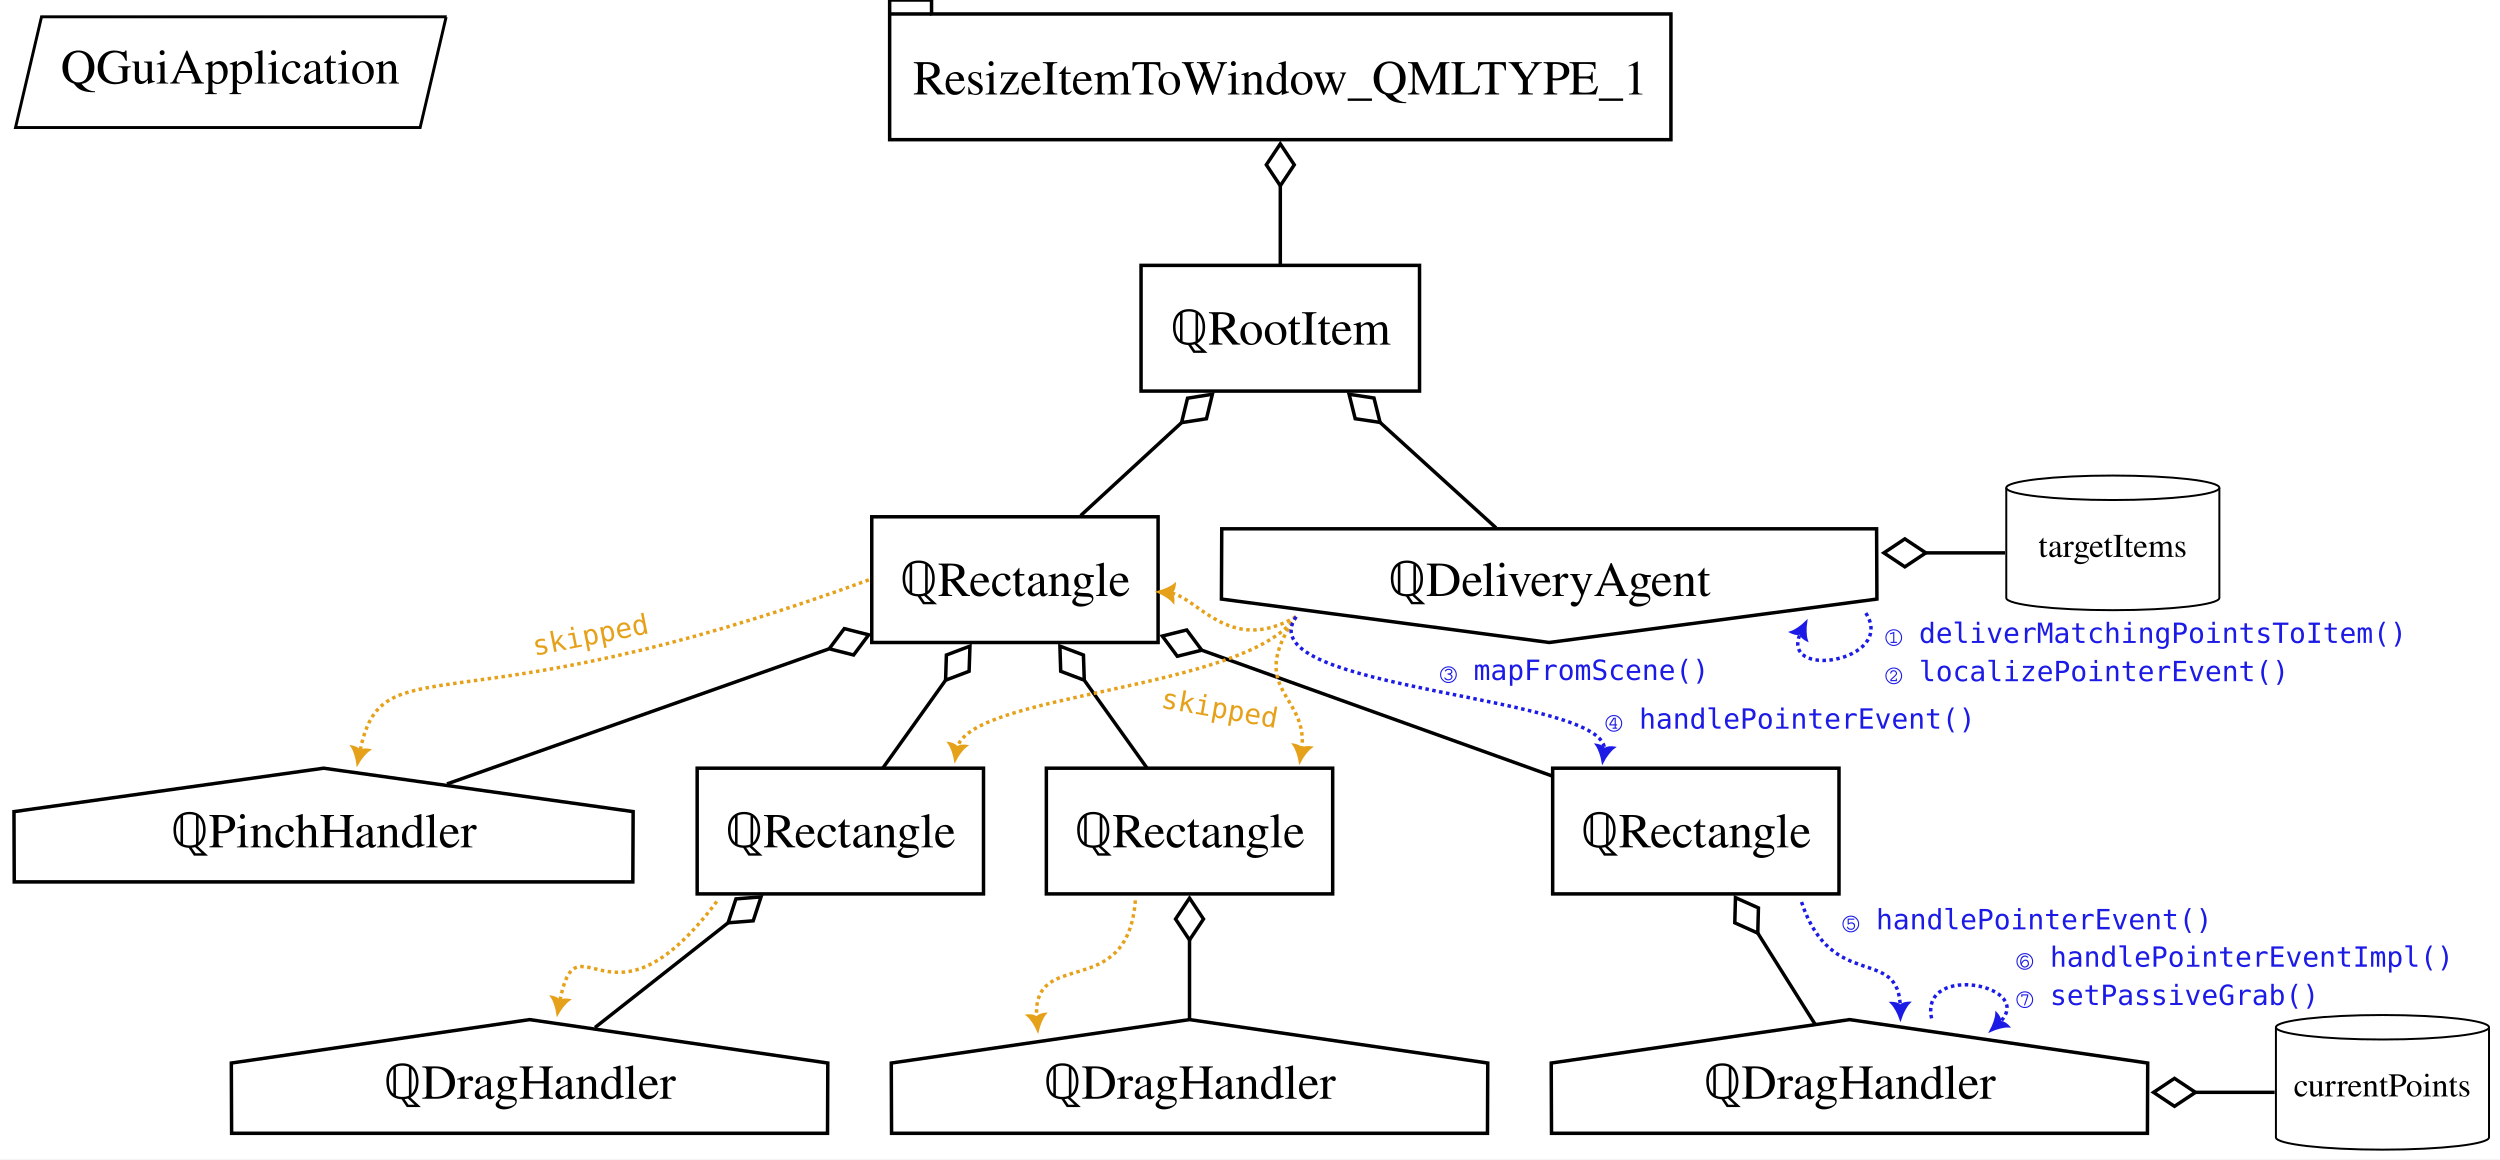
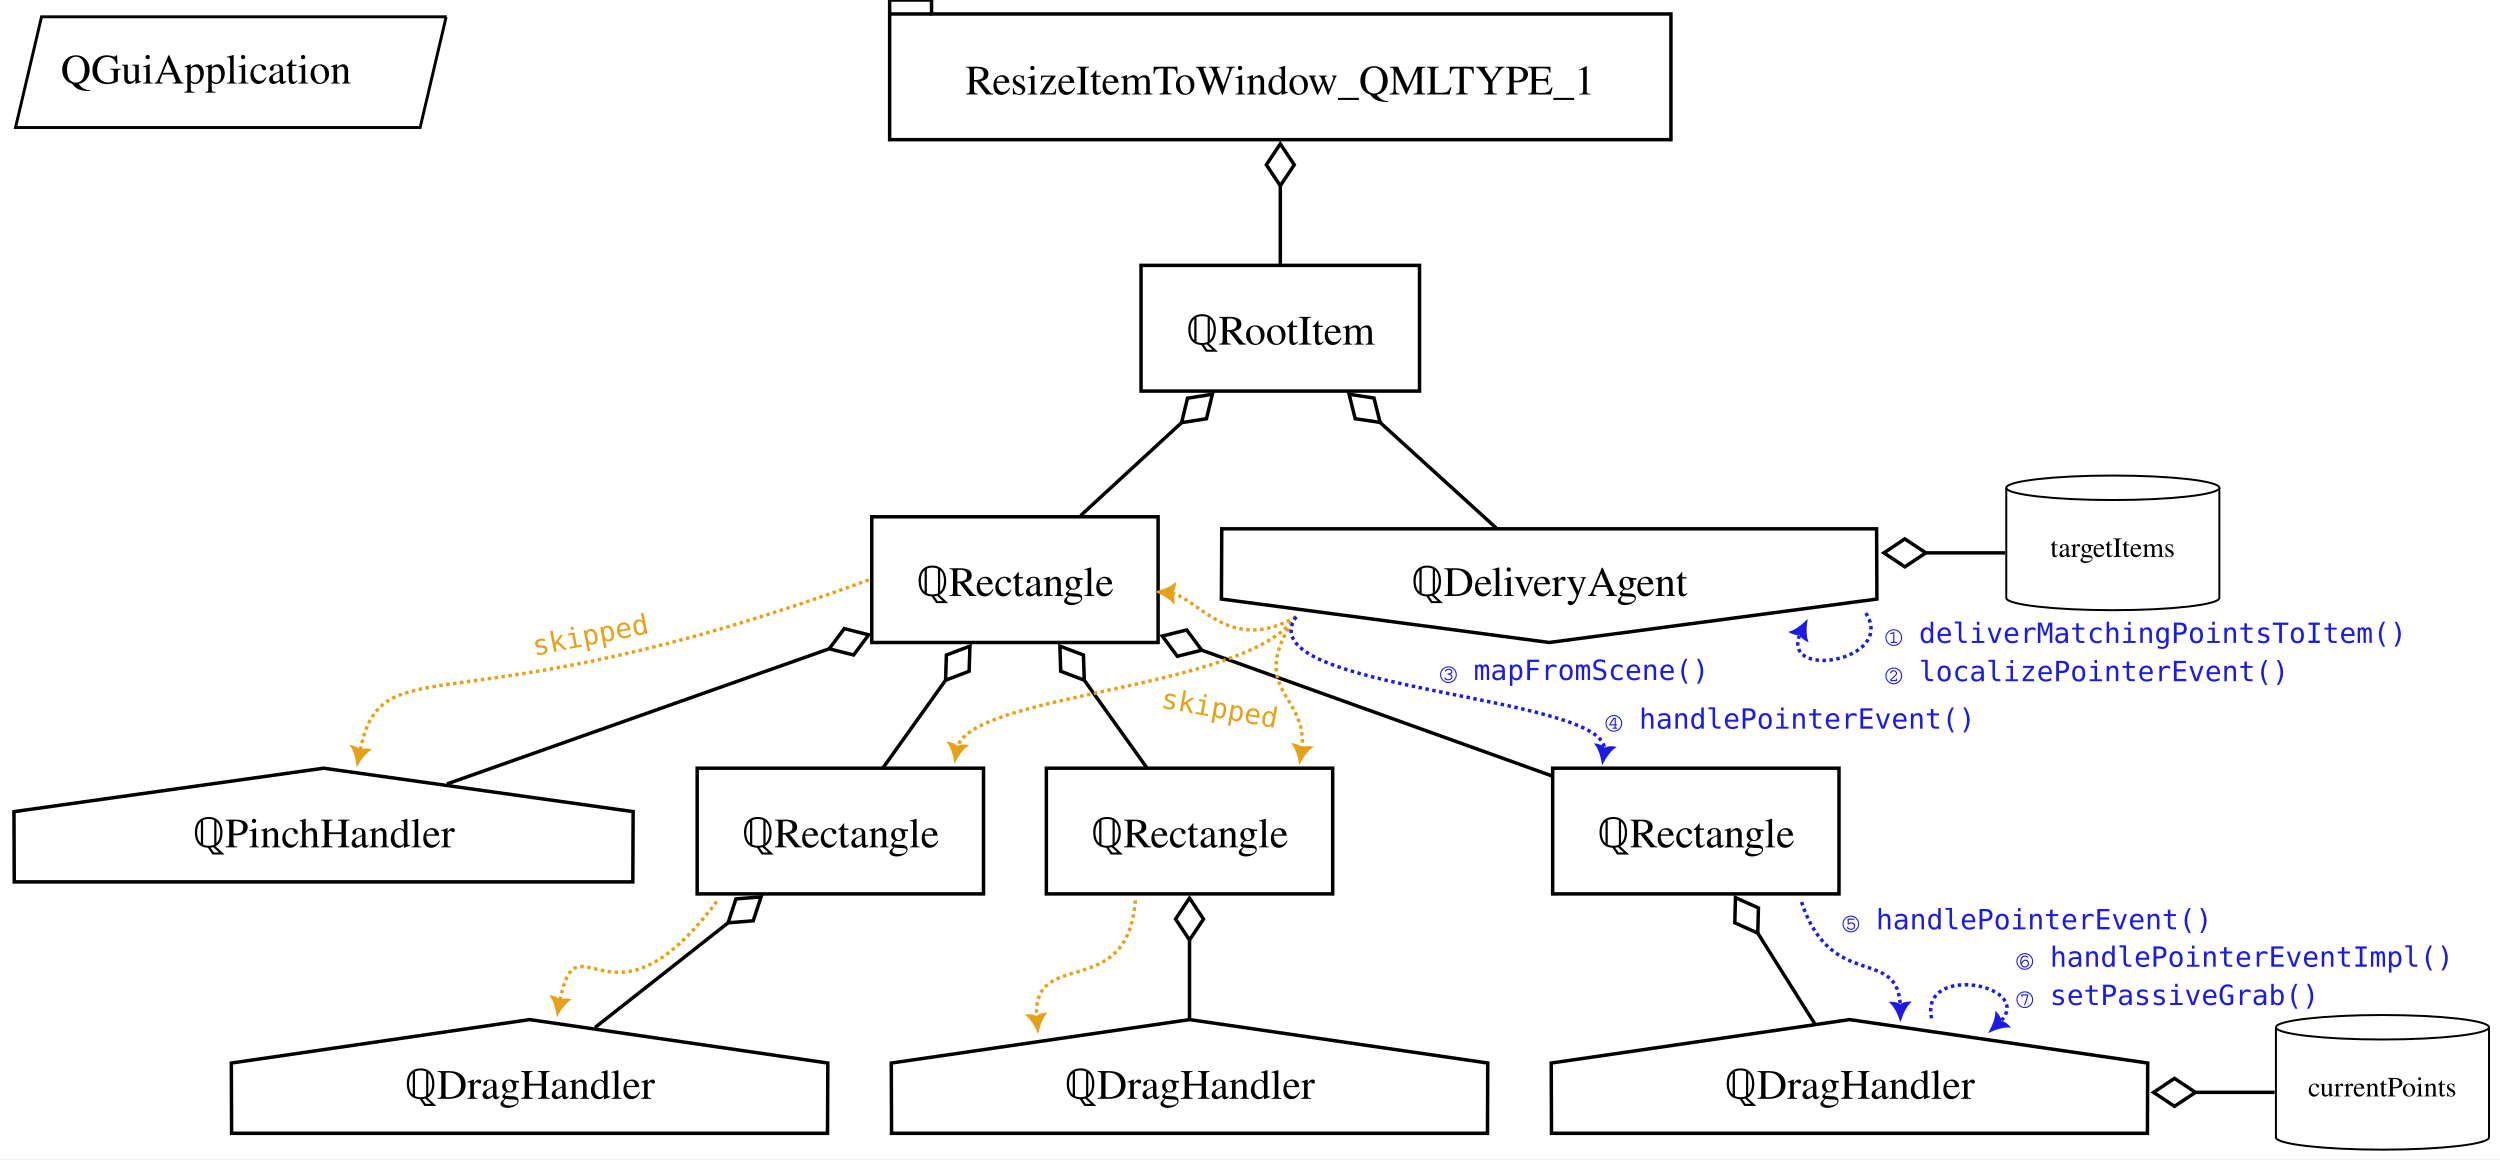
<svg xmlns="http://www.w3.org/2000/svg" width="715.882pt" height="331.962pt" viewBox="0 0 715.963 331.962" version="1.1" id="svg806">
  <defs id="defs810">
    <marker style="overflow:visible" id="marker1576" refX="0" refY="0" orient="auto-start-reverse" markerWidth="5.887" markerHeight="6.609" viewBox="0 0 5.887 6.609" preserveAspectRatio="xMidYMid">
      <path transform="scale(0.5)" style="fill:context-stroke;fill-rule:evenodd;stroke:context-stroke;stroke-width:1pt" d="m 6,0 c -3,1 -7,3 -9,5 0,0 0,-4 2,-5 -2,-1 -2,-5 -2,-5 2,2 6,4 9,5 z" id="path1574" />
    </marker>
    <marker style="overflow:visible" id="marker1576-4" refX="0" refY="0" orient="auto-start-reverse" markerWidth="5.887" markerHeight="6.609" viewBox="0 0 5.887 6.609" preserveAspectRatio="xMidYMid">
      <path transform="scale(0.5)" style="fill:context-stroke;fill-rule:evenodd;stroke:context-stroke;stroke-width:1pt" d="m 6,0 c -3,1 -7,3 -9,5 0,0 0,-4 2,-5 -2,-1 -2,-5 -2,-5 2,2 6,4 9,5 z" id="path1574-4" />
    </marker>
  </defs>
  <g id="graph0" class="graph" transform="translate(4,327.9812)">
    <polygon fill="#ffffff" stroke="none" points="615.07,4 -4,4 -4,-328 615.07,-328 " id="polygon654" transform="matrix(1.156513,0,0,1,0.6260533,0)" />
    <g id="node1" class="node" style="stroke-width:1;stroke-dasharray:none">
      <polygon fill="none" stroke="#000000" points="262.78,-328 250.78,-328 250.78,-288 474.53,-288 474.53,-324 262.78,-324 " id="polygon658" style="stroke-width:1;stroke-dasharray:none" />
      <polyline fill="none" stroke="#000000" points="250.78,-324 262.78,-324" id="polyline660" style="stroke-width:1;stroke-dasharray:none" />
-       <text text-anchor="middle" x="362.66" y="-300.95" font-family="Times, serif" font-size="14px" id="text662" style="stroke-width:1;stroke-dasharray:none">ResizeItemToWindow_QMLTYPE_1</text>
+       <text text-anchor="middle" x="362.66" y="-300.95" font-family="Times, serif" font-size="9pt" id="text662" style="stroke-width:1;stroke-dasharray:none">ResizeItemToWindow_QMLTYPE_1</text>
    </g>
    <g id="node2" class="node">
      <polygon fill="none" stroke="#000000" points="402.53,-252 322.78,-252 322.78,-216 402.53,-216 " id="polygon667" />
-       <text text-anchor="middle" x="362.66" y="-229.32" font-family="Times, serif" font-size="14px" id="text669">ℚRootItem</text>
+       <text text-anchor="middle" x="362.66" y="-229.32" font-family="Times, serif" font-size="9pt" id="text669">ℚRootItem</text>
    </g>
    <g id="edge1" class="edge">
      <path fill="none" stroke="#000000" d="m 362.66,-274.81 c 0,7.77 0,15.86 0,22.71" id="path674" />
      <polygon fill="none" stroke="#000000" points="362.66,-274.8 366.66,-280.8 362.66,-286.8 358.66,-280.8 " id="polygon676" />
    </g>
    <g id="node3" class="node">
      <polygon fill="none" stroke="#000000" points="327.66,-180 245.66,-180 245.66,-144 327.66,-144 " id="polygon681" />
-       <text text-anchor="middle" x="286.66" y="-157.32" font-family="Times, serif" font-size="14px" id="text683">ℚRectangle</text>
+       <text text-anchor="middle" x="286.66" y="-157.32" font-family="Times, serif" font-size="9pt" id="text683">ℚRectangle</text>
    </g>
    <g id="edge2" class="edge">
      <path fill="none" stroke="#000000" d="m 334.28,-206.87 c -9.61,8.86 -20.1,18.52 -28.79,26.52" id="path688" />
      <polygon fill="none" stroke="#000000" points="334.38,-206.96 341.51,-208.08 343.21,-215.09 336.09,-213.96 " id="polygon690" />
    </g>
    <g id="node11" class="node">
      <polygon fill="none" stroke="#000000" points="533.43,-176.56 345.89,-176.56 345.8,-156.44 439.66,-144 533.52,-156.44 " id="polygon695" />
-       <text text-anchor="middle" x="439.66" y="-157.32" font-family="Times, serif" font-size="14px" id="text697">ℚDeliveryAgent</text>
+       <text text-anchor="middle" x="439.66" y="-157.32" font-family="Times, serif" font-size="9pt" id="text697">ℚDeliveryAgent</text>
    </g>
    <g id="edge10" class="edge">
      <path fill="none" stroke="#000000" d="m 391.18,-207.07 c 11.28,10.25 23.79,21.62 33.27,30.25" id="path702" />
      <polygon fill="none" stroke="#000000" points="391.24,-207.02 389.49,-214.01 382.36,-215.09 384.11,-208.09 " id="polygon704" />
    </g>
    <g id="node4" class="node">
      <polygon fill="none" stroke="#000000" points="0.08,-75.44 177.23,-75.44 177.32,-95.56 88.66,-108 0,-95.56 " id="polygon709" />
-       <text text-anchor="middle" x="88.66" y="-85.33" font-family="Times, serif" font-size="14px" id="text711">ℚPinchHandler</text>
+       <text text-anchor="middle" x="88.66" y="-85.33" font-family="Times, serif" font-size="9pt" id="text711">ℚPinchHandler</text>
    </g>
    <g id="edge3" class="edge">
      <path fill="none" stroke="#000000" d="m 233.33,-142.15 c -34.69,12.27 -78.95,27.92 -109.33,38.66" id="path716" />
      <polygon fill="none" stroke="#000000" points="233.47,-142.2 240.46,-140.42 244.78,-146.2 237.79,-147.97 " id="polygon718" />
    </g>
    <g id="node5" class="node">
      <polygon fill="none" stroke="#000000" points="277.66,-108 195.66,-108 195.66,-72 277.66,-72 " id="polygon723" />
-       <text text-anchor="middle" x="236.66" y="-85.33" font-family="Times, serif" font-size="14px" id="text725">ℚRectangle</text>
+       <text text-anchor="middle" x="236.66" y="-85.33" font-family="Times, serif" font-size="9pt" id="text725">ℚRectangle</text>
    </g>
    <g id="edge4" class="edge">
      <path fill="none" stroke="#000000" d="m 266.73,-133.1 c -6.04,8.45 -12.48,17.48 -17.85,25" id="path730" />
      <polygon fill="none" stroke="#000000" points="266.8,-133.2 273.54,-135.76 273.78,-142.96 267.03,-140.41 " id="polygon732" />
    </g>
    <g id="node7" class="node">
      <polygon fill="none" stroke="#000000" points="377.66,-108 295.66,-108 295.66,-72 377.66,-72 " id="polygon737" />
-       <text text-anchor="middle" x="336.66" y="-85.33" font-family="Times, serif" font-size="14px" id="text739">ℚRectangle</text>
+       <text text-anchor="middle" x="336.66" y="-85.33" font-family="Times, serif" font-size="9pt" id="text739">ℚRectangle</text>
    </g>
    <g id="edge6" class="edge">
      <path fill="none" stroke="#000000" d="m 306.59,-133.1 c 6.03,8.45 12.48,17.48 17.85,25" id="path744" />
      <polygon fill="none" stroke="#000000" points="306.52,-133.2 306.28,-140.41 299.54,-142.96 299.77,-135.76 " id="polygon746" />
    </g>
    <g id="node9" class="node">
      <polygon fill="none" stroke="#000000" points="522.66,-108 440.66,-108 440.66,-72 522.66,-72 " id="polygon751" />
-       <text text-anchor="middle" x="481.66" y="-85.33" font-family="Times, serif" font-size="14px" id="text753">ℚRectangle</text>
+       <text text-anchor="middle" x="481.66" y="-85.33" font-family="Times, serif" font-size="9pt" id="text753">ℚRectangle</text>
    </g>
    <g id="edge8" class="edge">
      <path fill="none" stroke="#000000" d="m 340.14,-141.8 c 31.61,11.35 71.02,25.49 100.22,35.98" id="path758" />
      <polygon fill="none" stroke="#000000" points="340.16,-141.8 335.86,-147.59 328.86,-145.85 333.16,-140.06 " id="polygon760" />
    </g>
    <g id="node6" class="node">
      <polygon fill="none" stroke="#000000" points="62.33,-3.44 232.99,-3.44 233.07,-23.56 147.66,-36 62.25,-23.56 " id="polygon765" />
-       <text text-anchor="middle" x="147.66" y="-13.33" font-family="Times, serif" font-size="14px" id="text767">ℚDragHandler</text>
+       <text text-anchor="middle" x="147.66" y="-13.33" font-family="Times, serif" font-size="9pt" id="text767">ℚDragHandler</text>
    </g>
    <g id="edge5" class="edge">
      <path fill="none" stroke="#000000" d="m 204.77,-63.92 c -12.86,10.12 -27.25,21.44 -38.37,30.18" id="path772" />
      <polygon fill="none" stroke="#000000" points="204.52,-63.72 211.71,-64.29 213.95,-71.14 206.76,-70.57 " id="polygon774" />
    </g>
    <g id="node8" class="node">
      <polygon fill="none" stroke="#000000" points="251.33,-3.44 421.99,-3.44 422.07,-23.56 336.66,-36 251.25,-23.56 " id="polygon779" />
-       <text text-anchor="middle" x="336.66" y="-13.33" font-family="Times, serif" font-size="14px" id="text781">ℚDragHandler</text>
+       <text text-anchor="middle" x="336.66" y="-13.33" font-family="Times, serif" font-size="9pt" id="text781">ℚDragHandler</text>
    </g>
    <g id="edge7" class="edge">
      <path fill="none" stroke="#000000" d="m 336.66,-58.81 c 0,7.77 0,15.86 0,22.71" id="path786" />
      <polygon fill="none" stroke="#000000" points="336.66,-58.8 340.66,-64.8 336.66,-70.8 332.66,-64.8 " id="polygon788" />
    </g>
    <g id="node10" class="node">
      <polygon fill="none" stroke="#000000" points="440.33,-3.44 610.99,-3.44 611.07,-23.56 525.66,-36 440.25,-23.56 " id="polygon793" />
-       <text text-anchor="middle" x="525.66" y="-13.33" font-family="Times, serif" font-size="14px" id="text795">ℚDragHandler</text>
+       <text text-anchor="middle" x="525.66" y="-13.33" font-family="Times, serif" font-size="9pt" id="text795">ℚDragHandler</text>
    </g>
    <g id="edge9" class="edge">
      <path fill="none" stroke="#000000" d="m 499.32,-60.9 c 5.62,8.94 11.63,18.5 16.49,26.23" id="path800" />
      <polygon fill="none" stroke="#000000" points="499.4,-60.77 499.59,-67.98 493.01,-70.93 492.82,-63.72 " id="polygon802" />
    </g>
    <g id="g11866" class="edge" transform="rotate(-90,623.5157,-276.0226)">
      <path fill="none" stroke="#000000" d="m 362.66,-274.81 c 0,7.77 0,15.86 0,22.71" id="path11862" />
      <polygon fill="none" stroke="#000000" points="358.66,-280.8 362.66,-274.8 366.66,-280.8 362.66,-286.8 " id="polygon11864" />
    </g>
    <path fill="none" stroke="#000000" d="m 708.816,-33.803 c 0,-1.935 -13.673,-3.508 -30.51,-3.508 -16.837,0 -30.515,1.573 -30.515,3.508 0,0 0,31.538 0,31.538 0,1.935 13.678,3.508 30.515,3.508 16.837,0 30.51,-1.573 30.51,-3.508 0,0 0,-31.538 0,-31.538" id="path12337" style="stroke-width:0.568" />
    <path fill="none" stroke="#000000" d="m 708.816,-33.803 c 0,1.928 -13.673,3.501 -30.51,3.501 -16.837,0 -30.515,-1.573 -30.515,-3.501" id="path12339" style="stroke-width:0.568" />
-     <text text-anchor="middle" x="678.238" y="-14.011" font-family="Times, serif" font-size="9.545px" id="text12341" style="stroke-width:0.682">currentPoints</text>
+     <text text-anchor="middle" x="678.238" y="-14.011" font-family="Times, serif" font-size="6pt" id="text12341" style="stroke-width:0.682">currentPoints</text>
    <g id="g14256" class="edge" transform="rotate(-90,507.6552,-314.6606)">
      <path fill="none" stroke="#000000" d="m 362.66,-274.81 c 0,7.77 0,15.86 0,22.71" id="path14252" />
      <polygon fill="none" stroke="#000000" points="362.66,-274.8 366.66,-280.8 362.66,-286.8 358.66,-280.8 " id="polygon14254" />
    </g>
    <path fill="none" stroke="#000000" d="m 631.593,-188.301 c 0,-1.935 -13.673,-3.508 -30.51,-3.508 -16.837,0 -30.515,1.573 -30.515,3.508 0,0 0,31.538 0,31.538 0,1.935 13.678,3.508 30.515,3.508 16.837,0 30.51,-1.573 30.51,-3.508 0,0 0,-31.538 0,-31.538" id="path14258" style="stroke-width:0.568" />
    <path fill="none" stroke="#000000" d="m 631.593,-188.301 c 0,1.928 -13.673,3.501 -30.51,3.501 -16.837,0 -30.515,-1.573 -30.515,-3.501" id="path14260" style="stroke-width:0.568" />
-     <text text-anchor="middle" x="601.016" y="-168.51" font-family="Times, serif" font-size="9.545px" id="text14262" style="stroke-width:0.682">targetItems</text>
+     <text text-anchor="middle" x="601.016" y="-168.51" font-family="Times, serif" font-size="6pt" id="text14262" style="stroke-width:0.682">targetItems</text>
  </g>
  <g id="g2388" transform="translate(166.8543,117.6522)">
    <rect style="fill:#ffffff;stroke:#000000;stroke-width:0.869;stroke-linecap:square;stroke-dasharray:0.869, 0.869;stroke-opacity:1" id="rect981" width="115.878" height="32.582" x="-181.47" y="-115.936" ry="0" transform="matrix(1,0,-0.2286787,0.9735019,0,0)" />
-     <text xml:space="preserve" style="font-style:normal;font-variant:normal;font-weight:normal;font-stretch:normal;font-size:14.002px;line-height:125%;font-family:Times, serif;-inkscape-font-specification:'Times, serif, Normal';font-variant-ligatures:normal;font-variant-caps:normal;font-variant-numeric:normal;font-variant-east-asian:normal;letter-spacing:0px;word-spacing:0px;writing-mode:lr-tb;fill:#000000;fill-opacity:1;stroke:none;stroke-width:0.75px;stroke-linecap:butt;stroke-linejoin:miter;stroke-dasharray:none;stroke-opacity:1" x="-149.444" y="-93.743" id="text1897">
-       <tspan id="tspan1895" style="font-style:normal;font-variant:normal;font-weight:normal;font-stretch:normal;font-size:14.002px;font-family:Times, serif;-inkscape-font-specification:'Times, serif, Normal';font-variant-ligatures:normal;font-variant-caps:normal;font-variant-numeric:normal;font-variant-east-asian:normal;fill:#000000;fill-opacity:1;stroke:none;stroke-width:0.75px" x="-149.444" y="-93.743">QGuiApplication</tspan>
+     <text xml:space="preserve" style="font-style:normal;font-variant:normal;font-weight:normal;font-stretch:normal;font-size:9pt;line-height:125%;font-family:Times, serif;-inkscape-font-specification:'Times, serif, Normal';font-variant-ligatures:normal;font-variant-caps:normal;font-variant-numeric:normal;font-variant-east-asian:normal;letter-spacing:0px;word-spacing:0px;writing-mode:lr-tb;fill:#000000;fill-opacity:1;stroke:none;stroke-width:0.75px;stroke-linecap:butt;stroke-linejoin:miter;stroke-dasharray:none;stroke-opacity:1" x="-149.444" y="-93.743" id="text1897">
+       <tspan id="tspan1895" style="font-style:normal;font-variant:normal;font-weight:normal;font-stretch:normal;font-size:9pt;font-family:Times, serif;-inkscape-font-specification:'Times, serif, Normal';font-variant-ligatures:normal;font-variant-caps:normal;font-variant-numeric:normal;font-variant-east-asian:normal;fill:#000000;fill-opacity:1;stroke:none;stroke-width:0.75px" x="-149.444" y="-93.743">QGuiApplication</tspan>
    </text>
  </g>
  <path style="fill:none;fill-rule:evenodd;stroke:#1c1be6;stroke-width:1;stroke-linecap:butt;stroke-linejoin:miter;stroke-dasharray:1, 1;stroke-dashoffset:0;stroke-opacity:1;marker-end:url(#marker1576)" d="m 534.351,175.553 c 8.931,13.969 -25.725,19.463 -18.495,5.275" id="path2661" />
-   <text xml:space="preserve" style="font-style:normal;font-variant:normal;font-weight:normal;font-stretch:normal;font-size:8.001px;line-height:125%;font-family:'DejaVu Sans Mono';-inkscape-font-specification:'DejaVu Sans Mono, Normal';font-variant-ligatures:normal;font-variant-caps:normal;font-variant-numeric:normal;font-variant-east-asian:normal;letter-spacing:0px;word-spacing:0px;writing-mode:lr-tb;fill:#e6a11b;fill-opacity:1;stroke:none;stroke-width:0.75px;stroke-linecap:butt;stroke-linejoin:miter;stroke-opacity:1" x="113.758" y="213.933" id="text8866" transform="rotate(-11.18132)">
-     <tspan style="font-style:normal;font-variant:normal;font-weight:normal;font-stretch:normal;font-size:8.001px;font-family:'DejaVu Sans Mono';-inkscape-font-specification:'DejaVu Sans Mono, Normal';font-variant-ligatures:normal;font-variant-caps:normal;font-variant-numeric:normal;font-variant-east-asian:normal;fill:#e6a11b;fill-opacity:1;stroke:none;stroke-width:0.75px" x="113.758" y="213.933" id="tspan8864">skipped</tspan>
+   <text xml:space="preserve" style="font-style:normal;font-variant:normal;font-weight:normal;font-stretch:normal;font-size:6pt;line-height:125%;font-family:'DejaVu Sans Mono';-inkscape-font-specification:'DejaVu Sans Mono, Normal';font-variant-ligatures:normal;font-variant-caps:normal;font-variant-numeric:normal;font-variant-east-asian:normal;letter-spacing:0px;word-spacing:0px;writing-mode:lr-tb;fill:#e6a11b;fill-opacity:1;stroke:none;stroke-width:0.75px;stroke-linecap:butt;stroke-linejoin:miter;stroke-opacity:1" x="113.758" y="213.933" id="text8866" transform="rotate(-11.18132)">
+     <tspan style="font-style:normal;font-variant:normal;font-weight:normal;font-stretch:normal;font-size:6pt;font-family:'DejaVu Sans Mono';-inkscape-font-specification:'DejaVu Sans Mono, Normal';font-variant-ligatures:normal;font-variant-caps:normal;font-variant-numeric:normal;font-variant-east-asian:normal;fill:#e6a11b;fill-opacity:1;stroke:none;stroke-width:0.75px" x="113.758" y="213.933" id="tspan8864">skipped</tspan>
  </text>
  <path style="fill:none;fill-rule:evenodd;stroke:#e6a11b;stroke-width:1;stroke-linecap:butt;stroke-linejoin:miter;stroke-dasharray:1, 1;stroke-dashoffset:0;stroke-opacity:1;marker-end:url(#marker1576-4)" d="M 248.807,166.051 C 128.293,210.337 109.366,183.172 102.96,215.736" id="path2625" />
  <path style="fill:none;fill-rule:evenodd;stroke:#e6a11b;stroke-width:1;stroke-linecap:butt;stroke-linejoin:miter;stroke-dasharray:1, 1;stroke-dashoffset:0;stroke-opacity:1;marker-end:url(#marker1576-4)" d="m 205.266,258.162 c -30.996,41.447 -40.04,1.768 -45.068,29.204" id="path9198" />
  <path style="fill:none;fill-rule:evenodd;stroke:#e6a11b;stroke-width:1;stroke-linecap:butt;stroke-linejoin:miter;stroke-dasharray:1, 1;stroke-dashoffset:0;stroke-opacity:1;marker-end:url(#marker1576-4)" d="m 325.152,257.838 c -2.273,29.757 -30.199,12.704 -28.216,34.224" id="path9218" />
  <path style="fill:none;fill-rule:evenodd;stroke:#1c1be6;stroke-width:1;stroke-linecap:butt;stroke-linejoin:miter;stroke-dasharray:1, 1;stroke-dashoffset:0;stroke-opacity:1;marker-end:url(#marker1576-4)" d="m 515.929,258.313 c 8.696,26.166 28.099,12.126 28.293,30.371" id="path9238" />
-   <text xml:space="preserve" style="font-style:normal;font-variant:normal;font-weight:normal;font-stretch:normal;font-size:8.001px;line-height:125%;font-family:'DejaVu Sans Mono';-inkscape-font-specification:'DejaVu Sans Mono, Normal';font-variant-ligatures:normal;font-variant-caps:normal;font-variant-numeric:normal;font-variant-east-asian:normal;letter-spacing:0px;word-spacing:0px;writing-mode:lr-tb;fill:#1c1be6;fill-opacity:1;stroke:none;stroke-width:0.75px;stroke-linecap:butt;stroke-linejoin:miter;stroke-opacity:1" x="412.411" y="194.721" id="text9282">
-     <tspan style="font-style:normal;font-variant:normal;font-weight:normal;font-stretch:normal;font-size:8.001px;font-family:'DejaVu Sans Mono';-inkscape-font-specification:'DejaVu Sans Mono, Normal';font-variant-ligatures:normal;font-variant-caps:normal;font-variant-numeric:normal;font-variant-east-asian:normal;fill:#1c1be6;fill-opacity:1;stroke:none;stroke-width:0.75px" x="412.411" y="194.721" id="tspan9280">③ mapFromScene()</tspan>
+   <text xml:space="preserve" style="font-style:normal;font-variant:normal;font-weight:normal;font-stretch:normal;font-size:6pt;line-height:125%;font-family:'DejaVu Sans Mono';-inkscape-font-specification:'DejaVu Sans Mono, Normal';font-variant-ligatures:normal;font-variant-caps:normal;font-variant-numeric:normal;font-variant-east-asian:normal;letter-spacing:0px;word-spacing:0px;writing-mode:lr-tb;fill:#1c1be6;fill-opacity:1;stroke:none;stroke-width:0.75px;stroke-linecap:butt;stroke-linejoin:miter;stroke-opacity:1" x="412.411" y="194.721" id="text9282">
+     <tspan style="font-style:normal;font-variant:normal;font-weight:normal;font-stretch:normal;font-size:6pt;font-family:'DejaVu Sans Mono';-inkscape-font-specification:'DejaVu Sans Mono, Normal';font-variant-ligatures:normal;font-variant-caps:normal;font-variant-numeric:normal;font-variant-east-asian:normal;fill:#1c1be6;fill-opacity:1;stroke:none;stroke-width:0.75px" x="412.411" y="194.721" id="tspan9280">③ mapFromScene()</tspan>
  </text>
-   <text xml:space="preserve" style="font-style:normal;font-variant:normal;font-weight:normal;font-stretch:normal;font-size:8.001px;line-height:125%;font-family:'DejaVu Sans Mono';-inkscape-font-specification:'DejaVu Sans Mono, Normal';font-variant-ligatures:normal;font-variant-caps:normal;font-variant-numeric:normal;font-variant-east-asian:normal;letter-spacing:0px;word-spacing:0px;writing-mode:lr-tb;fill:#1c1be6;fill-opacity:1;stroke:none;stroke-width:0.75px;stroke-linecap:butt;stroke-linejoin:miter;stroke-opacity:1" x="527.648" y="266.124" id="text9304">
-     <tspan style="font-style:normal;font-variant:normal;font-weight:normal;font-stretch:normal;font-size:8.001px;font-family:'DejaVu Sans Mono';-inkscape-font-specification:'DejaVu Sans Mono, Normal';font-variant-ligatures:normal;font-variant-caps:normal;font-variant-numeric:normal;font-variant-east-asian:normal;fill:#1c1be6;fill-opacity:1;stroke:none;stroke-width:0.75px" x="527.648" y="266.124" id="tspan11558">⑤ handlePointerEvent()</tspan>
+   <text xml:space="preserve" style="font-style:normal;font-variant:normal;font-weight:normal;font-stretch:normal;font-size:6pt;line-height:125%;font-family:'DejaVu Sans Mono';-inkscape-font-specification:'DejaVu Sans Mono, Normal';font-variant-ligatures:normal;font-variant-caps:normal;font-variant-numeric:normal;font-variant-east-asian:normal;letter-spacing:0px;word-spacing:0px;writing-mode:lr-tb;fill:#1c1be6;fill-opacity:1;stroke:none;stroke-width:0.75px;stroke-linecap:butt;stroke-linejoin:miter;stroke-opacity:1" x="527.648" y="266.124" id="text9304">
+     <tspan style="font-style:normal;font-variant:normal;font-weight:normal;font-stretch:normal;font-size:6pt;font-family:'DejaVu Sans Mono';-inkscape-font-specification:'DejaVu Sans Mono, Normal';font-variant-ligatures:normal;font-variant-caps:normal;font-variant-numeric:normal;font-variant-east-asian:normal;fill:#1c1be6;fill-opacity:1;stroke:none;stroke-width:0.75px" x="527.648" y="266.124" id="tspan11558">⑤ handlePointerEvent()</tspan>
  </text>
-   <text xml:space="preserve" style="font-style:normal;font-variant:normal;font-weight:normal;font-stretch:normal;font-size:8.001px;line-height:125%;font-family:'DejaVu Sans Mono';-inkscape-font-specification:'DejaVu Sans Mono, Normal';font-variant-ligatures:normal;font-variant-caps:normal;font-variant-numeric:normal;font-variant-east-asian:normal;letter-spacing:0px;word-spacing:0px;writing-mode:lr-tb;fill:#1c1be6;fill-opacity:1;stroke:none;stroke-width:0.75px;stroke-linecap:butt;stroke-linejoin:miter;stroke-opacity:1" x="539.947" y="184.11" id="text9334">
-     <tspan style="font-style:normal;font-variant:normal;font-weight:normal;font-stretch:normal;font-size:8.001px;font-family:'DejaVu Sans Mono';-inkscape-font-specification:'DejaVu Sans Mono, Normal';font-variant-ligatures:normal;font-variant-caps:normal;font-variant-numeric:normal;font-variant-east-asian:normal;fill:#1c1be6;fill-opacity:1;stroke:none;stroke-width:0.75px" x="539.947" y="184.11" id="tspan9332">① deliverMatchingPointsToItem()</tspan>
-     <tspan style="font-style:normal;font-variant:normal;font-weight:normal;font-stretch:normal;font-size:8.001px;font-family:'DejaVu Sans Mono';-inkscape-font-specification:'DejaVu Sans Mono, Normal';font-variant-ligatures:normal;font-variant-caps:normal;font-variant-numeric:normal;font-variant-east-asian:normal;fill:#1c1be6;fill-opacity:1;stroke:none;stroke-width:0.75px" x="539.947" y="195.065" id="tspan9365">② localizePointerEvent()</tspan>
+   <text xml:space="preserve" style="font-style:normal;font-variant:normal;font-weight:normal;font-stretch:normal;font-size:6pt;line-height:125%;font-family:'DejaVu Sans Mono';-inkscape-font-specification:'DejaVu Sans Mono, Normal';font-variant-ligatures:normal;font-variant-caps:normal;font-variant-numeric:normal;font-variant-east-asian:normal;letter-spacing:0px;word-spacing:0px;writing-mode:lr-tb;fill:#1c1be6;fill-opacity:1;stroke:none;stroke-width:0.75px;stroke-linecap:butt;stroke-linejoin:miter;stroke-opacity:1" x="539.947" y="184.11" id="text9334">
+     <tspan style="font-style:normal;font-variant:normal;font-weight:normal;font-stretch:normal;font-size:6pt;font-family:'DejaVu Sans Mono';-inkscape-font-specification:'DejaVu Sans Mono, Normal';font-variant-ligatures:normal;font-variant-caps:normal;font-variant-numeric:normal;font-variant-east-asian:normal;fill:#1c1be6;fill-opacity:1;stroke:none;stroke-width:0.75px" x="539.947" y="184.11" id="tspan9332">① deliverMatchingPointsToItem()</tspan>
+     <tspan style="font-style:normal;font-variant:normal;font-weight:normal;font-stretch:normal;font-size:6pt;font-family:'DejaVu Sans Mono';-inkscape-font-specification:'DejaVu Sans Mono, Normal';font-variant-ligatures:normal;font-variant-caps:normal;font-variant-numeric:normal;font-variant-east-asian:normal;fill:#1c1be6;fill-opacity:1;stroke:none;stroke-width:0.75px" x="539.947" y="195.065" id="tspan9365">② localizePointerEvent()</tspan>
  </text>
  <path style="fill:none;fill-rule:evenodd;stroke:#e6a11b;stroke-width:1;stroke-linecap:butt;stroke-linejoin:miter;stroke-dasharray:1, 1;stroke-dashoffset:0;stroke-opacity:1;marker-end:url(#marker1576-4)" d="m 371.176,176.601 c -19.447,11.331 -28.426,-6.222 -36.448,-6.867" id="path9367" />
  <path style="fill:none;fill-rule:evenodd;stroke:#e6a11b;stroke-width:1;stroke-linecap:butt;stroke-linejoin:miter;stroke-dasharray:1, 1;stroke-dashoffset:0;stroke-opacity:1;marker-end:url(#marker1576-4)" d="m 371.176,176.601 c -14.827,21.371 -94.592,21.746 -97.174,38.082" id="path9387" />
  <path style="fill:none;fill-rule:evenodd;stroke:#e6a11b;stroke-width:1;stroke-linecap:butt;stroke-linejoin:miter;stroke-dasharray:1, 1;stroke-dashoffset:0;stroke-opacity:1;marker-end:url(#marker1576-4)" d="m 371.176,176.601 c -14.827,21.371 4.124,22.175 1.543,38.511" id="path9407" />
  <path style="fill:none;fill-rule:evenodd;stroke:#1c1be6;stroke-width:1;stroke-linecap:butt;stroke-linejoin:miter;stroke-dasharray:1, 1;stroke-dashoffset:0;stroke-opacity:1;marker-end:url(#marker1576-4)" d="m 371.176,176.601 c -14.827,21.371 90.864,22.231 88.282,38.567" id="path9427" />
-   <text xml:space="preserve" style="font-style:normal;font-variant:normal;font-weight:normal;font-stretch:normal;font-size:8.001px;line-height:125%;font-family:'DejaVu Sans Mono';-inkscape-font-specification:'DejaVu Sans Mono, Normal';font-variant-ligatures:normal;font-variant-caps:normal;font-variant-numeric:normal;font-variant-east-asian:normal;letter-spacing:0px;word-spacing:0px;writing-mode:lr-tb;fill:#e6a11b;fill-opacity:1;stroke:none;stroke-width:0.75px;stroke-linecap:butt;stroke-linejoin:miter;stroke-opacity:1" x="362.561" y="141.405" id="text11290" transform="rotate(10.06915)">
-     <tspan style="font-style:normal;font-variant:normal;font-weight:normal;font-stretch:normal;font-size:8.001px;font-family:'DejaVu Sans Mono';-inkscape-font-specification:'DejaVu Sans Mono, Normal';font-variant-ligatures:normal;font-variant-caps:normal;font-variant-numeric:normal;font-variant-east-asian:normal;fill:#e6a11b;fill-opacity:1;stroke:none;stroke-width:0.75px" x="362.561" y="141.405" id="tspan11288">skipped</tspan>
+   <text xml:space="preserve" style="font-style:normal;font-variant:normal;font-weight:normal;font-stretch:normal;font-size:6pt;line-height:125%;font-family:'DejaVu Sans Mono';-inkscape-font-specification:'DejaVu Sans Mono, Normal';font-variant-ligatures:normal;font-variant-caps:normal;font-variant-numeric:normal;font-variant-east-asian:normal;letter-spacing:0px;word-spacing:0px;writing-mode:lr-tb;fill:#e6a11b;fill-opacity:1;stroke:none;stroke-width:0.75px;stroke-linecap:butt;stroke-linejoin:miter;stroke-opacity:1" x="362.561" y="141.405" id="text11290" transform="rotate(10.06915)">
+     <tspan style="font-style:normal;font-variant:normal;font-weight:normal;font-stretch:normal;font-size:6pt;font-family:'DejaVu Sans Mono';-inkscape-font-specification:'DejaVu Sans Mono, Normal';font-variant-ligatures:normal;font-variant-caps:normal;font-variant-numeric:normal;font-variant-east-asian:normal;fill:#e6a11b;fill-opacity:1;stroke:none;stroke-width:0.75px" x="362.561" y="141.405" id="tspan11288">skipped</tspan>
  </text>
-   <text xml:space="preserve" style="font-style:normal;font-variant:normal;font-weight:normal;font-stretch:normal;font-size:8.001px;line-height:125%;font-family:'DejaVu Sans Mono';-inkscape-font-specification:'DejaVu Sans Mono, Normal';font-variant-ligatures:normal;font-variant-caps:normal;font-variant-numeric:normal;font-variant-east-asian:normal;letter-spacing:0px;word-spacing:0px;writing-mode:lr-tb;fill:#1c1be6;fill-opacity:1;stroke:none;stroke-width:0.75px;stroke-linecap:butt;stroke-linejoin:miter;stroke-opacity:1" x="459.801" y="208.669" id="text11424">
-     <tspan style="font-style:normal;font-variant:normal;font-weight:normal;font-stretch:normal;font-size:8.001px;font-family:'DejaVu Sans Mono';-inkscape-font-specification:'DejaVu Sans Mono, Normal';font-variant-ligatures:normal;font-variant-caps:normal;font-variant-numeric:normal;font-variant-east-asian:normal;fill:#1c1be6;fill-opacity:1;stroke:none;stroke-width:0.75px" x="459.801" y="208.669" id="tspan11422">④ handlePointerEvent()</tspan>
+   <text xml:space="preserve" style="font-style:normal;font-variant:normal;font-weight:normal;font-stretch:normal;font-size:6pt;line-height:125%;font-family:'DejaVu Sans Mono';-inkscape-font-specification:'DejaVu Sans Mono, Normal';font-variant-ligatures:normal;font-variant-caps:normal;font-variant-numeric:normal;font-variant-east-asian:normal;letter-spacing:0px;word-spacing:0px;writing-mode:lr-tb;fill:#1c1be6;fill-opacity:1;stroke:none;stroke-width:0.75px;stroke-linecap:butt;stroke-linejoin:miter;stroke-opacity:1" x="459.801" y="208.669" id="text11424">
+     <tspan style="font-style:normal;font-variant:normal;font-weight:normal;font-stretch:normal;font-size:6pt;font-family:'DejaVu Sans Mono';-inkscape-font-specification:'DejaVu Sans Mono, Normal';font-variant-ligatures:normal;font-variant-caps:normal;font-variant-numeric:normal;font-variant-east-asian:normal;fill:#1c1be6;fill-opacity:1;stroke:none;stroke-width:0.75px" x="459.801" y="208.669" id="tspan11422">④ handlePointerEvent()</tspan>
  </text>
  <path style="fill:none;fill-rule:evenodd;stroke:#1c1be6;stroke-width:1;stroke-linecap:butt;stroke-linejoin:miter;stroke-dasharray:1, 1;stroke-dashoffset:0;stroke-opacity:1;marker-end:url(#marker1576)" d="m 553.175,291.619 c -3.53,-16.2 30.879,-9.329 19.176,1.47" id="path14423" />
-   <text xml:space="preserve" style="font-style:normal;font-variant:normal;font-weight:normal;font-stretch:normal;font-size:8.001px;line-height:125%;font-family:'DejaVu Sans Mono';-inkscape-font-specification:'DejaVu Sans Mono, Normal';font-variant-ligatures:normal;font-variant-caps:normal;font-variant-numeric:normal;font-variant-east-asian:normal;letter-spacing:0px;word-spacing:0px;writing-mode:lr-tb;fill:#1c1be6;fill-opacity:1;stroke:none;stroke-width:0.75px;stroke-linecap:butt;stroke-linejoin:miter;stroke-opacity:1" x="577.468" y="276.843" id="text14441">
-     <tspan style="font-style:normal;font-variant:normal;font-weight:normal;font-stretch:normal;font-size:8.001px;font-family:'DejaVu Sans Mono';-inkscape-font-specification:'DejaVu Sans Mono, Normal';font-variant-ligatures:normal;font-variant-caps:normal;font-variant-numeric:normal;font-variant-east-asian:normal;fill:#1c1be6;fill-opacity:1;stroke:none;stroke-width:0.75px" x="577.468" y="276.843" id="tspan14439">⑥ handlePointerEventImpl()</tspan>
-     <tspan style="font-style:normal;font-variant:normal;font-weight:normal;font-stretch:normal;font-size:8.001px;font-family:'DejaVu Sans Mono';-inkscape-font-specification:'DejaVu Sans Mono, Normal';font-variant-ligatures:normal;font-variant-caps:normal;font-variant-numeric:normal;font-variant-east-asian:normal;fill:#1c1be6;fill-opacity:1;stroke:none;stroke-width:0.75px" x="577.468" y="287.797" id="tspan14459">⑦ setPassiveGrab()</tspan>
+   <text xml:space="preserve" style="font-style:normal;font-variant:normal;font-weight:normal;font-stretch:normal;font-size:6pt;line-height:125%;font-family:'DejaVu Sans Mono';-inkscape-font-specification:'DejaVu Sans Mono, Normal';font-variant-ligatures:normal;font-variant-caps:normal;font-variant-numeric:normal;font-variant-east-asian:normal;letter-spacing:0px;word-spacing:0px;writing-mode:lr-tb;fill:#1c1be6;fill-opacity:1;stroke:none;stroke-width:0.75px;stroke-linecap:butt;stroke-linejoin:miter;stroke-opacity:1" x="577.468" y="276.843" id="text14441">
+     <tspan style="font-style:normal;font-variant:normal;font-weight:normal;font-stretch:normal;font-size:6pt;font-family:'DejaVu Sans Mono';-inkscape-font-specification:'DejaVu Sans Mono, Normal';font-variant-ligatures:normal;font-variant-caps:normal;font-variant-numeric:normal;font-variant-east-asian:normal;fill:#1c1be6;fill-opacity:1;stroke:none;stroke-width:0.75px" x="577.468" y="276.843" id="tspan14439">⑥ handlePointerEventImpl()</tspan>
+     <tspan style="font-style:normal;font-variant:normal;font-weight:normal;font-stretch:normal;font-size:6pt;font-family:'DejaVu Sans Mono';-inkscape-font-specification:'DejaVu Sans Mono, Normal';font-variant-ligatures:normal;font-variant-caps:normal;font-variant-numeric:normal;font-variant-east-asian:normal;fill:#1c1be6;fill-opacity:1;stroke:none;stroke-width:0.75px" x="577.468" y="287.797" id="tspan14459">⑦ setPassiveGrab()</tspan>
  </text>
</svg>
